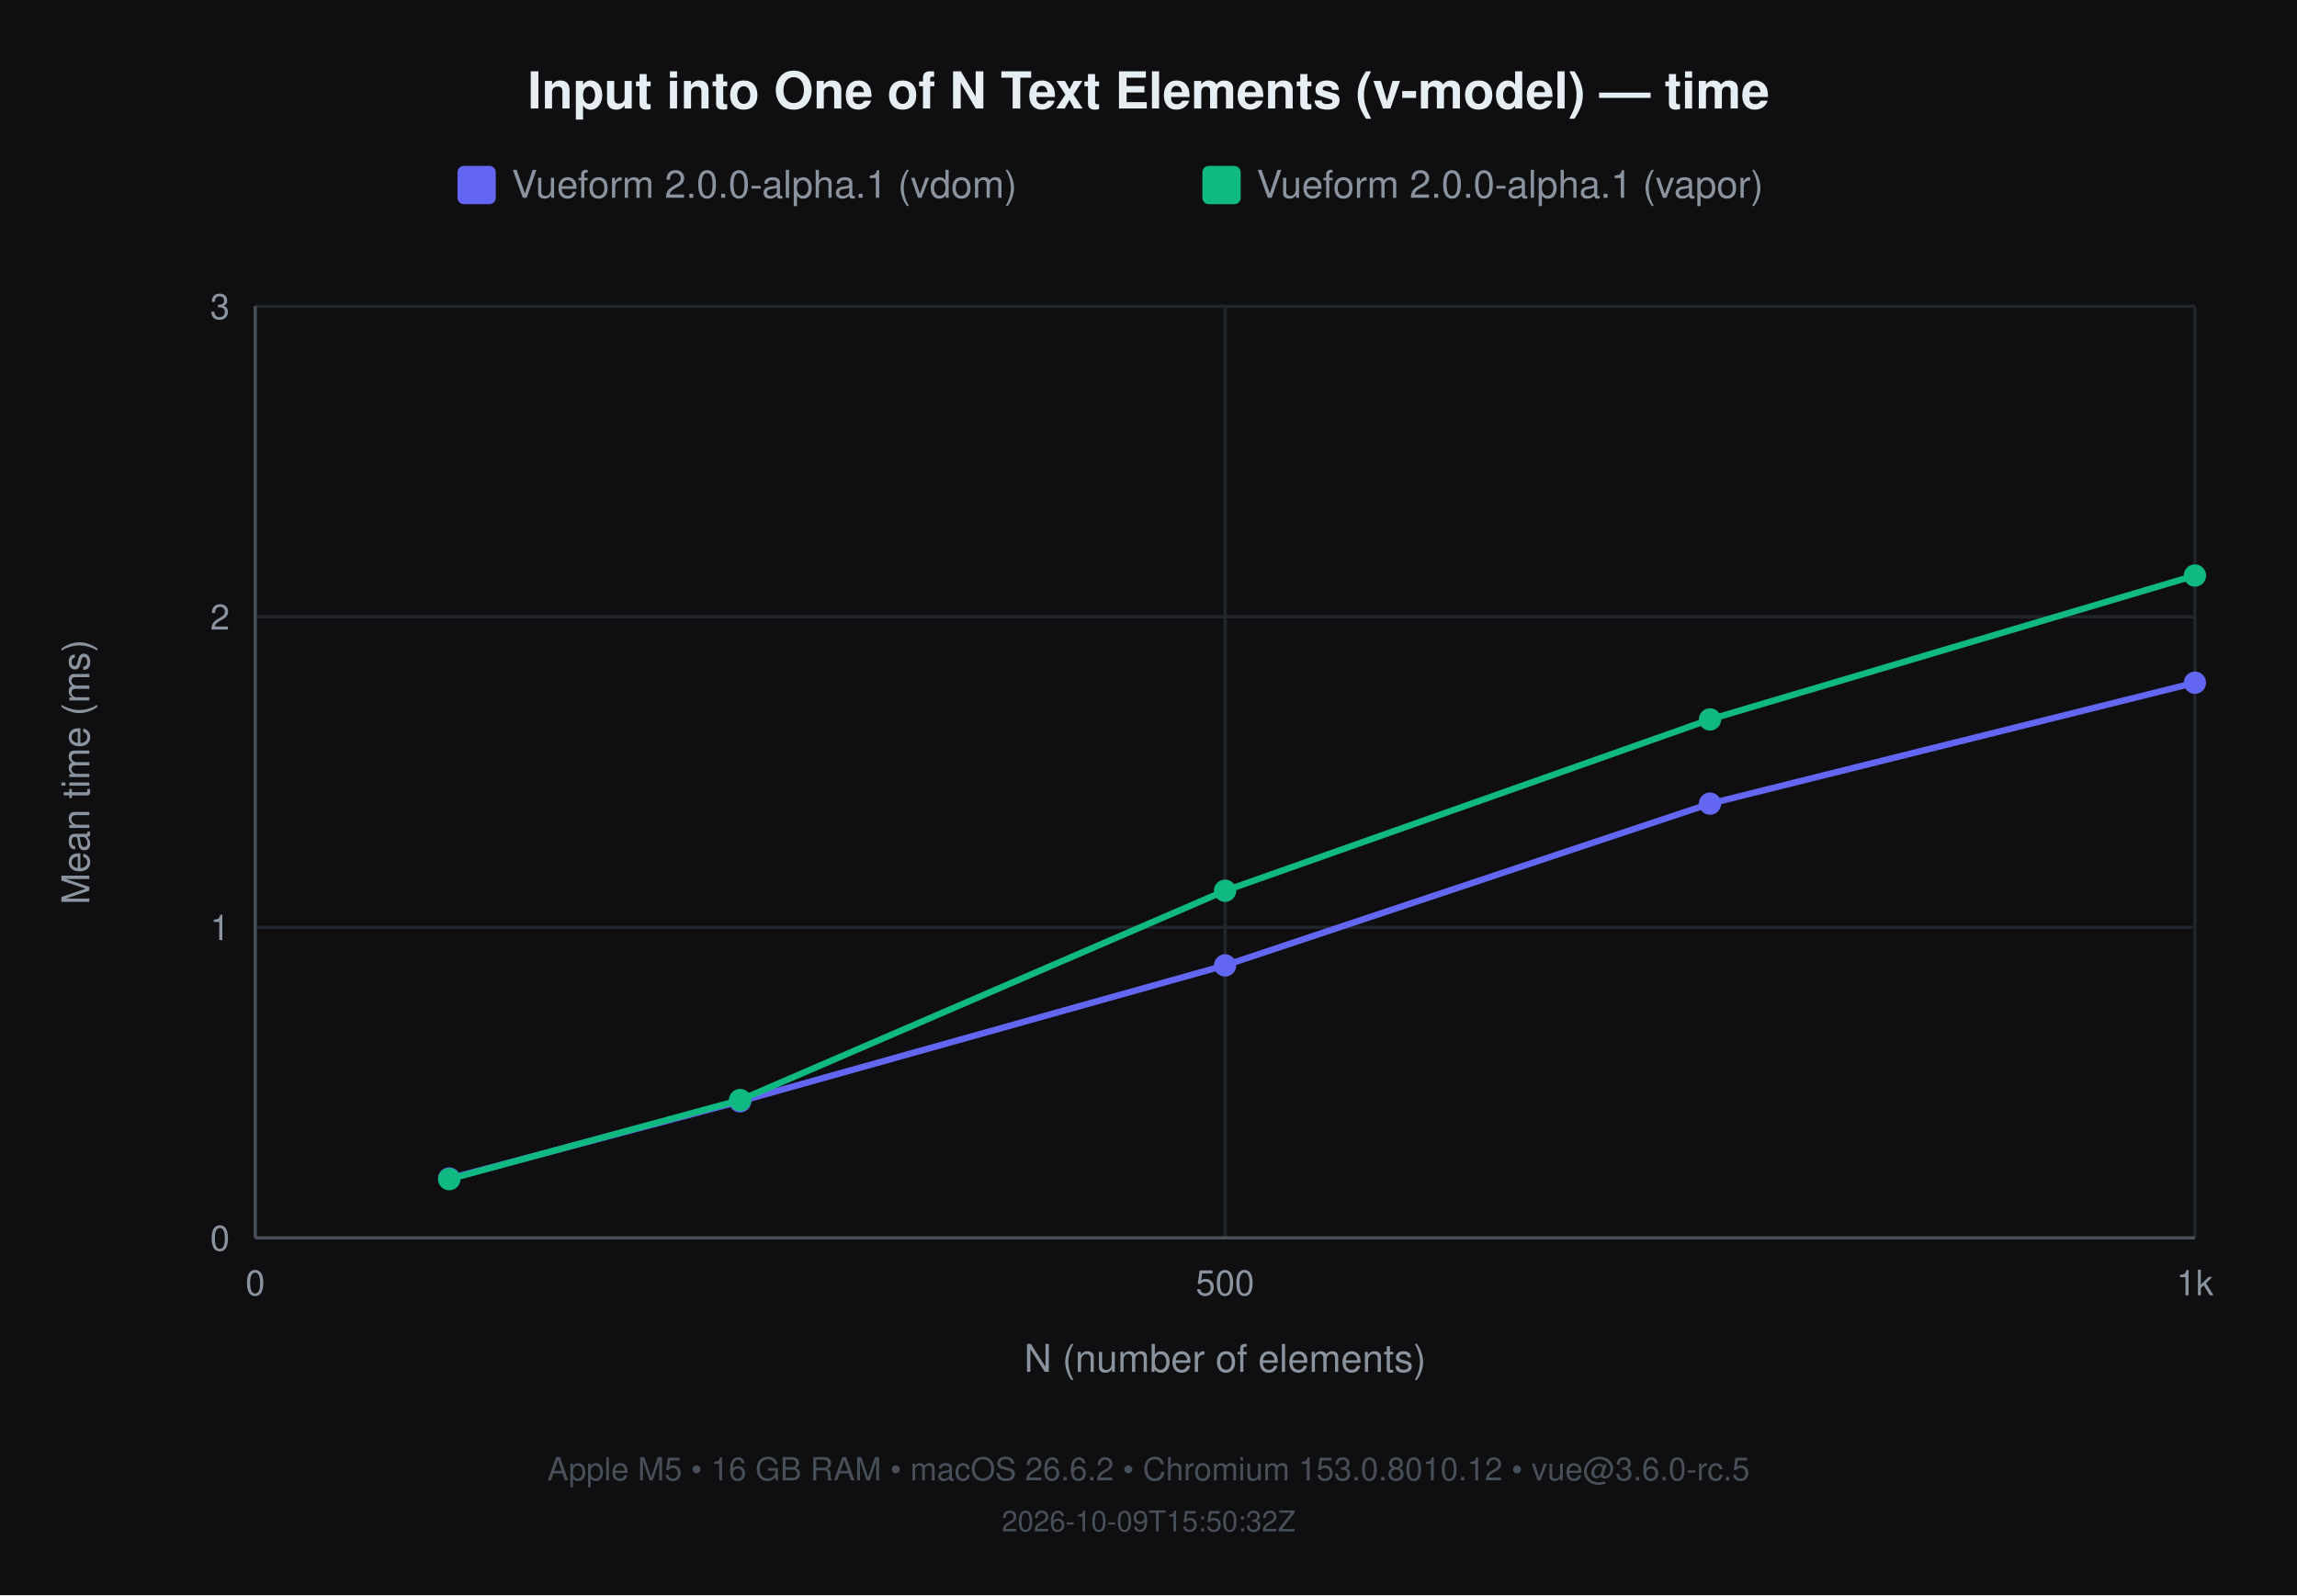
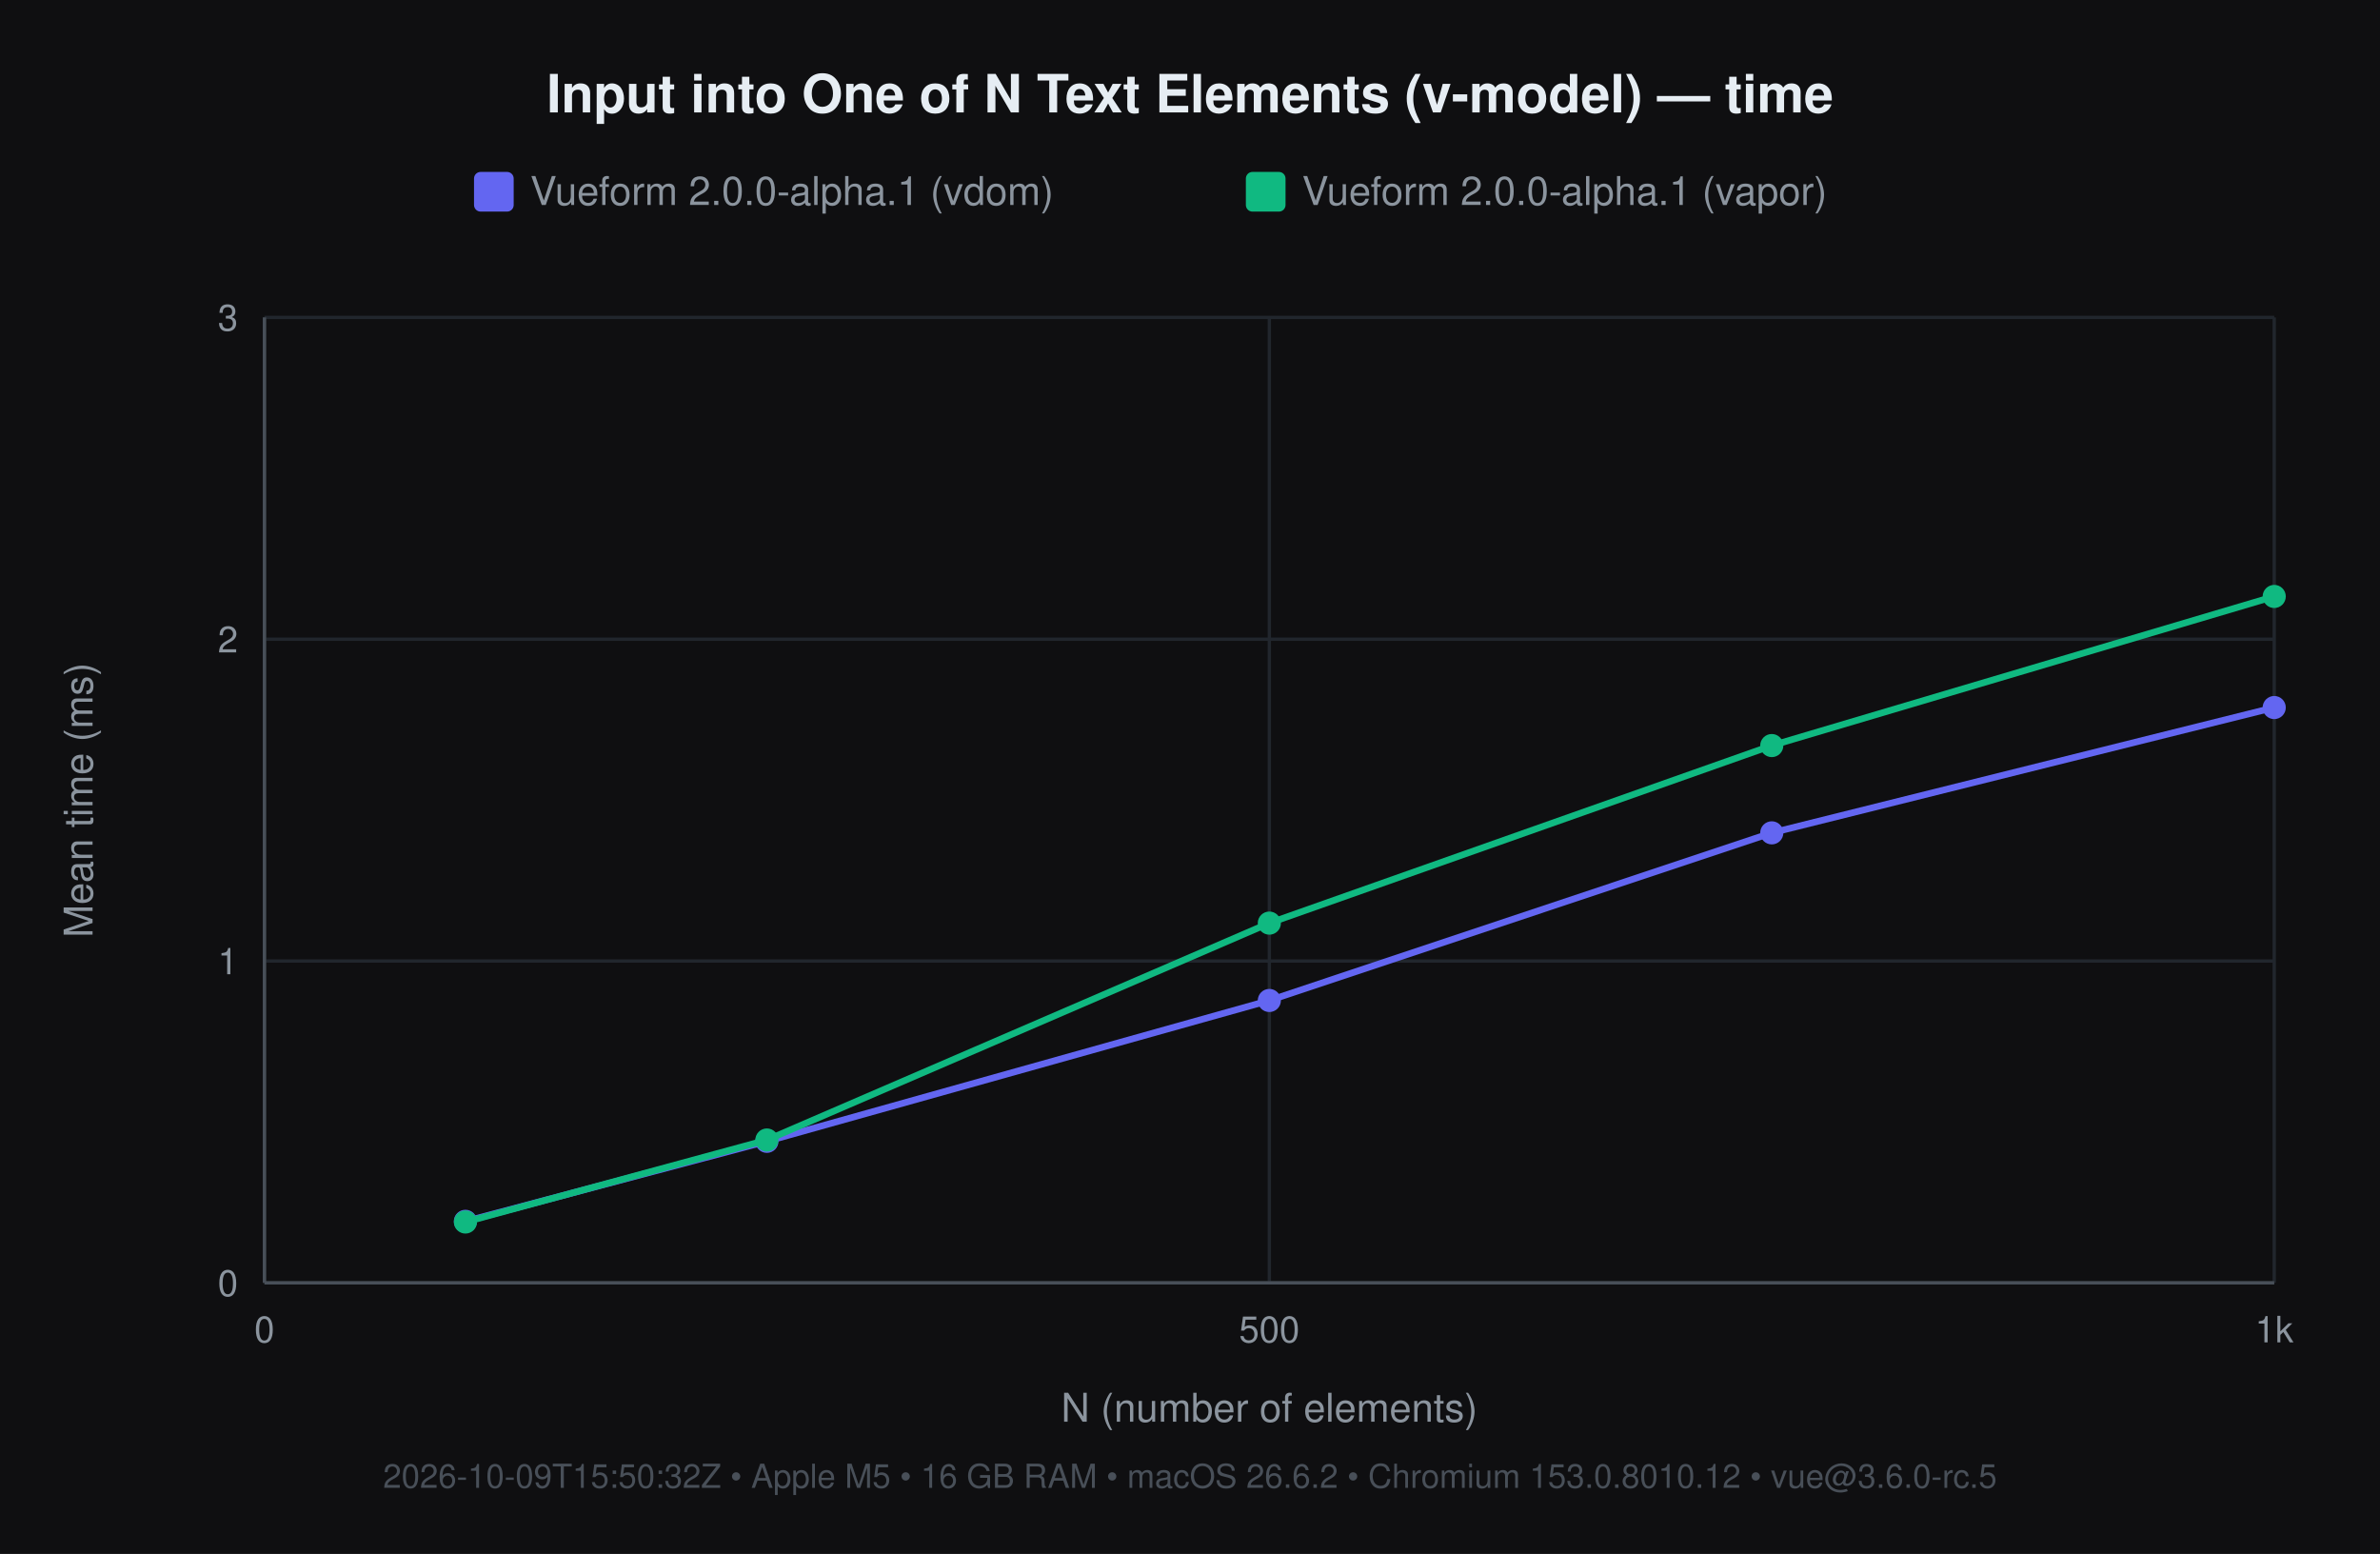
- <svg xmlns="http://www.w3.org/2000/svg" width="720" height="500" viewBox="0 0 720 500" font-family="-apple-system, 'Segoe UI', Helvetica, Arial, sans-serif">
-   <rect width="720" height="500" fill="#0f0f11" />
+ <svg xmlns="http://www.w3.org/2000/svg" width="720" height="470" viewBox="0 0 720 470" font-family="-apple-system, 'Segoe UI', Helvetica, Arial, sans-serif">
+   <rect width="720" height="470" fill="#0f0f11" />
  <text x="360" y="34" font-size="16" font-weight="600" fill="#e6edf3" text-anchor="middle">Input into One of N Text Elements (v-model) — time</text>
  <rect x="143.4" y="52" width="12" height="12" rx="2" fill="#6366f1" />
  <text x="160.4" y="62" font-size="12" fill="#8b949e">Vueform 2.0.0-alpha.1 (vdom)</text>
  <rect x="376.9" y="52" width="12" height="12" rx="2" fill="#10b981" />
  <text x="393.9" y="62" font-size="12" fill="#8b949e">Vueform 2.0.0-alpha.1 (vapor)</text>
  <line x1="80" y1="388" x2="688" y2="388" stroke="#21262d" stroke-width="1" />
  <text x="72" y="392" font-size="11" fill="#8b949e" text-anchor="end">0</text>
  <line x1="80" y1="290.667" x2="688" y2="290.667" stroke="#21262d" stroke-width="1" />
  <text x="72" y="294.667" font-size="11" fill="#8b949e" text-anchor="end">1</text>
  <line x1="80" y1="193.333" x2="688" y2="193.333" stroke="#21262d" stroke-width="1" />
  <text x="72" y="197.333" font-size="11" fill="#8b949e" text-anchor="end">2</text>
  <line x1="80" y1="96" x2="688" y2="96" stroke="#21262d" stroke-width="1" />
  <text x="72" y="100" font-size="11" fill="#8b949e" text-anchor="end">3</text>
  <line x1="80" y1="96" x2="80" y2="388" stroke="#21262d" stroke-width="1" />
  <text x="80" y="406" font-size="11" fill="#8b949e" text-anchor="middle">0</text>
  <line x1="384" y1="96" x2="384" y2="388" stroke="#21262d" stroke-width="1" />
  <text x="384" y="406" font-size="11" fill="#8b949e" text-anchor="middle">500</text>
  <line x1="688" y1="96" x2="688" y2="388" stroke="#21262d" stroke-width="1" />
  <text x="688" y="406" font-size="11" fill="#8b949e" text-anchor="middle">1k</text>
  <line x1="80" y1="388" x2="688" y2="388" stroke="#484f58" stroke-width="1" />
  <line x1="80" y1="96" x2="80" y2="388" stroke="#484f58" stroke-width="1" />
  <text x="384" y="430" font-size="12" fill="#8b949e" text-anchor="middle">N (number of elements)</text>
  <text x="28" y="242" font-size="12" fill="#8b949e" text-anchor="middle" transform="rotate(-90 28 242)">Mean time (ms)</text>
-   <text x="360" y="464" font-size="10" fill="#484f58" text-anchor="middle">Apple M5 • 16 GB RAM • macOS 26.6.2 • Chromium 153.0.8010.12 • vue@3.6.0-rc.5</text>
-   <text x="360" y="480" font-size="9" fill="#484f58" text-anchor="middle">2026-10-09T15:50:32Z</text>
+   <text x="360" y="450" font-size="10" fill="#484f58" text-anchor="middle">2026-10-09T15:50:32Z • Apple M5 • 16 GB RAM • macOS 26.6.2 • Chromium 153.0.8010.12 • vue@3.6.0-rc.5</text>
  <polyline points="140.8,369.4 232.0,345.2 384.0,302.6 536.0,251.9 688.0,214.0" fill="none" stroke="#6366f1" stroke-width="2" />
  <circle cx="140.8" cy="369.4" r="3.5" fill="#6366f1" />
  <circle cx="232.0" cy="345.2" r="3.5" fill="#6366f1" />
  <circle cx="384.0" cy="302.6" r="3.5" fill="#6366f1" />
  <circle cx="536.0" cy="251.9" r="3.5" fill="#6366f1" />
  <circle cx="688.0" cy="214.0" r="3.5" fill="#6366f1" />
  <polyline points="140.8,369.6 232.0,344.8 384.0,279.2 536.0,225.5 688.0,180.4" fill="none" stroke="#10b981" stroke-width="2" />
  <circle cx="140.8" cy="369.6" r="3.5" fill="#10b981" />
  <circle cx="232.0" cy="344.8" r="3.5" fill="#10b981" />
  <circle cx="384.0" cy="279.2" r="3.5" fill="#10b981" />
  <circle cx="536.0" cy="225.5" r="3.5" fill="#10b981" />
  <circle cx="688.0" cy="180.4" r="3.5" fill="#10b981" />
</svg>
